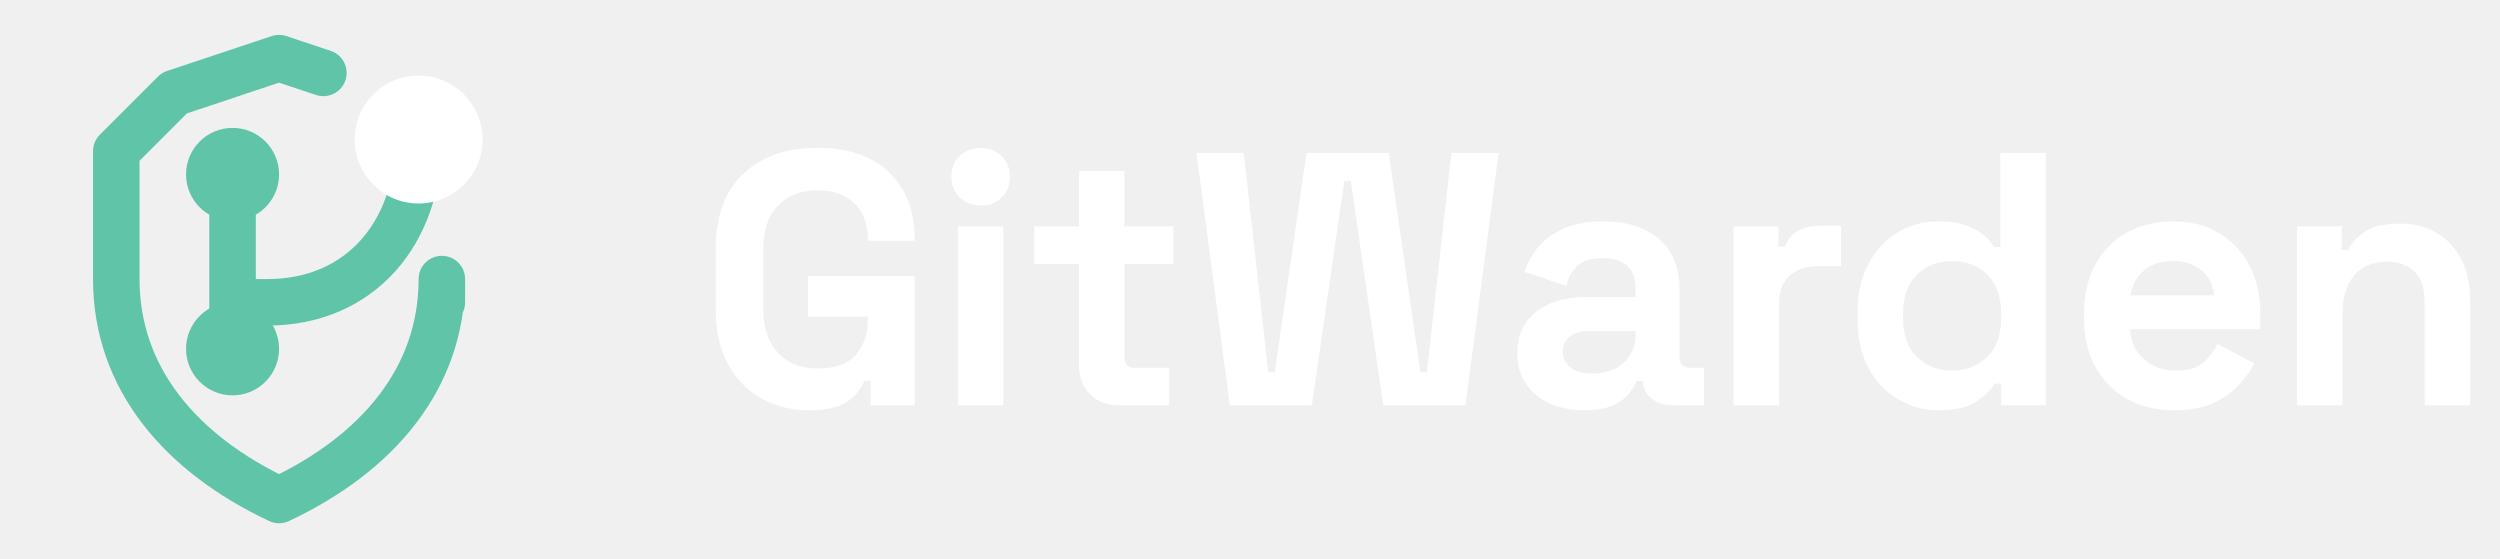
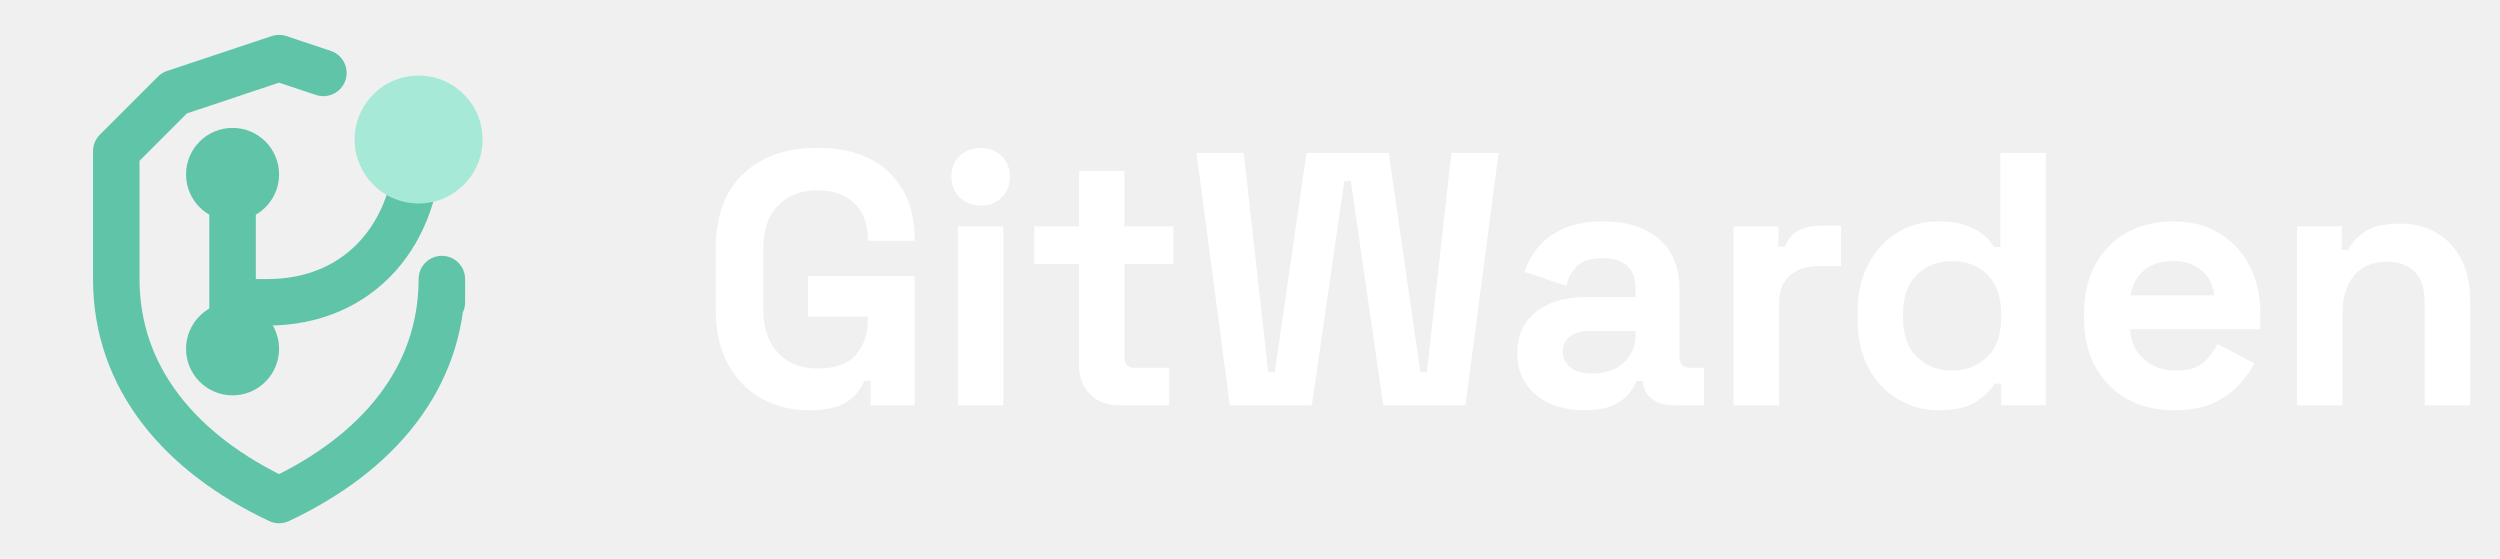
<svg xmlns="http://www.w3.org/2000/svg" viewBox="0 0 215 48">
  <path fill="none" stroke="#5FC4A8" stroke-linecap="round" stroke-linejoin="round" stroke-width="4" d="M27.81 6.27 24 5l-9 3-5 5v11c0 8.5 5.5 15 14 19 8.5-4 14-10.5 14-19v2" />
  <path fill="none" stroke="#5FC4A8" stroke-linecap="round" stroke-width="4" d="M20 15v15m16-18c0 8-5 14-13 14h-3" />
  <circle cx="20" cy="15" r="4" fill="#5FC4A8" />
  <circle cx="20" cy="30" r="4" fill="#5FC4A8" />
-   <circle cx="36" cy="12" r="5.5" fill="#FFF" />
+   <circle cx="36" cy="12" r="5.5" fill="#A5E9D6" />
  <path fill="#FFF" d="M69.55 35.28q-2.23 0-4.05-1-1.81-1.01-2.88-2.95t-1.07-4.73v-5.2q0-4.19 2.36-6.44t6.38-2.24q4 0 6.19 2.12 2.18 2.12 2.18 5.75v.12h-4.03v-.24q0-1.15-.48-2.08t-1.44-1.47q-.96-.55-2.42-.55-2.17 0-3.41 1.34-1.24 1.33-1.24 3.62v5.34q0 2.26 1.24 3.64t3.47 1.38 3.26-1.18q1.02-1.18 1.02-2.98v-.31h-5.14v-3.47h9.17v11.1h-3.78v-2.08h-.56q-.21.53-.7 1.12-.48.59-1.44.99t-2.63.4m12.83-.43V19.47h3.91v15.38Zm1.96-17.17q-1.06 0-1.79-.69t-.73-1.79q0-1.12.73-1.8t1.79-.68q1.08 0 1.79.68.72.68.72 1.8 0 1.11-.72 1.79-.71.69-1.79.69m11.87 17.17q-1.52 0-2.47-.95-.94-.94-.94-2.52V22.7h-3.85v-3.23h3.85V14.7h3.9v4.77h4.22v3.23H96.7v8q0 .93.87.93h2.98v3.22Zm9.55 0-2.86-21.7h4.06L109.07 32h.56l2.73-18.85h7.07L122.15 32h.56l2.11-18.85h4.06l-2.85 21.7h-7.07l-2.79-19.28h-.56l-2.79 19.28Zm30.5.43q-1.64 0-2.95-.57-1.3-.57-2.06-1.67t-.76-2.68q0-1.59.76-2.66.76-1.06 2.11-1.61 1.35-.54 3.09-.54h4.21v-.87q0-1.08-.68-1.78t-2.17-.7q-1.46 0-2.17.67t-.93 1.72l-3.6-1.21q.38-1.18 1.2-2.15.82-.98 2.2-1.59 1.38-.6 3.36-.6 3.04 0 4.81 1.52t1.76 4.4v5.74q0 .93.87.93h1.24v3.22h-2.6q-1.15 0-1.89-.56-.75-.56-.75-1.49v-.03h-.59q-.12.38-.55.98t-1.37 1.07q-.93.46-2.54.46m.68-3.16q1.65 0 2.68-.91 1.04-.92 1.04-2.44v-.31h-3.94q-1.08 0-1.7.47t-.62 1.3.65 1.36 1.89.53m12.15 2.73V19.47h3.85v1.74h.56q.34-.93 1.13-1.36t1.84-.44h1.86v3.47h-1.92q-1.49 0-2.45.79-.96.8-.96 2.44v8.74Zm17.61.43q-1.83 0-3.42-.91-1.6-.92-2.56-2.68t-.96-4.28v-.5q0-2.51.96-4.27.96-1.77 2.54-2.69t3.44-.91q1.4 0 2.34.33.95.32 1.54.82t.9 1.05h.55v-8.09h3.91v21.7h-3.84v-1.86h-.56q-.53.87-1.63 1.58t-3.21.71m1.18-3.41q1.8 0 3.01-1.16t1.21-3.39v-.31q0-2.23-1.2-3.4-1.19-1.16-3.02-1.16-1.8 0-3.01 1.16-1.21 1.17-1.21 3.4v.31q0 2.23 1.21 3.39t3.01 1.16m19.1 3.41q-2.3 0-4.05-.97-1.75-.98-2.73-2.76-.97-1.78-.97-4.2v-.37q0-2.42.96-4.2t2.69-2.76q1.74-.98 4.03-.98 2.27 0 3.94 1.01 1.68 1 2.61 2.79.93 1.78.93 4.14v1.33h-11.2q.07 1.58 1.18 2.57 1.12.99 2.73.99 1.64 0 2.42-.71.77-.71 1.18-1.58l3.19 1.67q-.43.81-1.26 1.76-.82.94-2.18 1.61-1.37.66-3.47.66m-3.75-9.88h7.19q-.13-1.34-1.07-2.14-.95-.81-2.47-.81-1.58 0-2.51.81-.93.8-1.14 2.14m14.32 9.45V19.47h3.84v2.02h.56q.37-.81 1.39-1.54 1.03-.72 3.1-.72 1.8 0 3.15.82t2.09 2.26.75 3.36v9.18h-3.91v-8.87q0-1.73-.85-2.6t-2.43-.87q-1.8 0-2.8 1.2-.99 1.19-.99 3.33v7.81Z" />
</svg>
